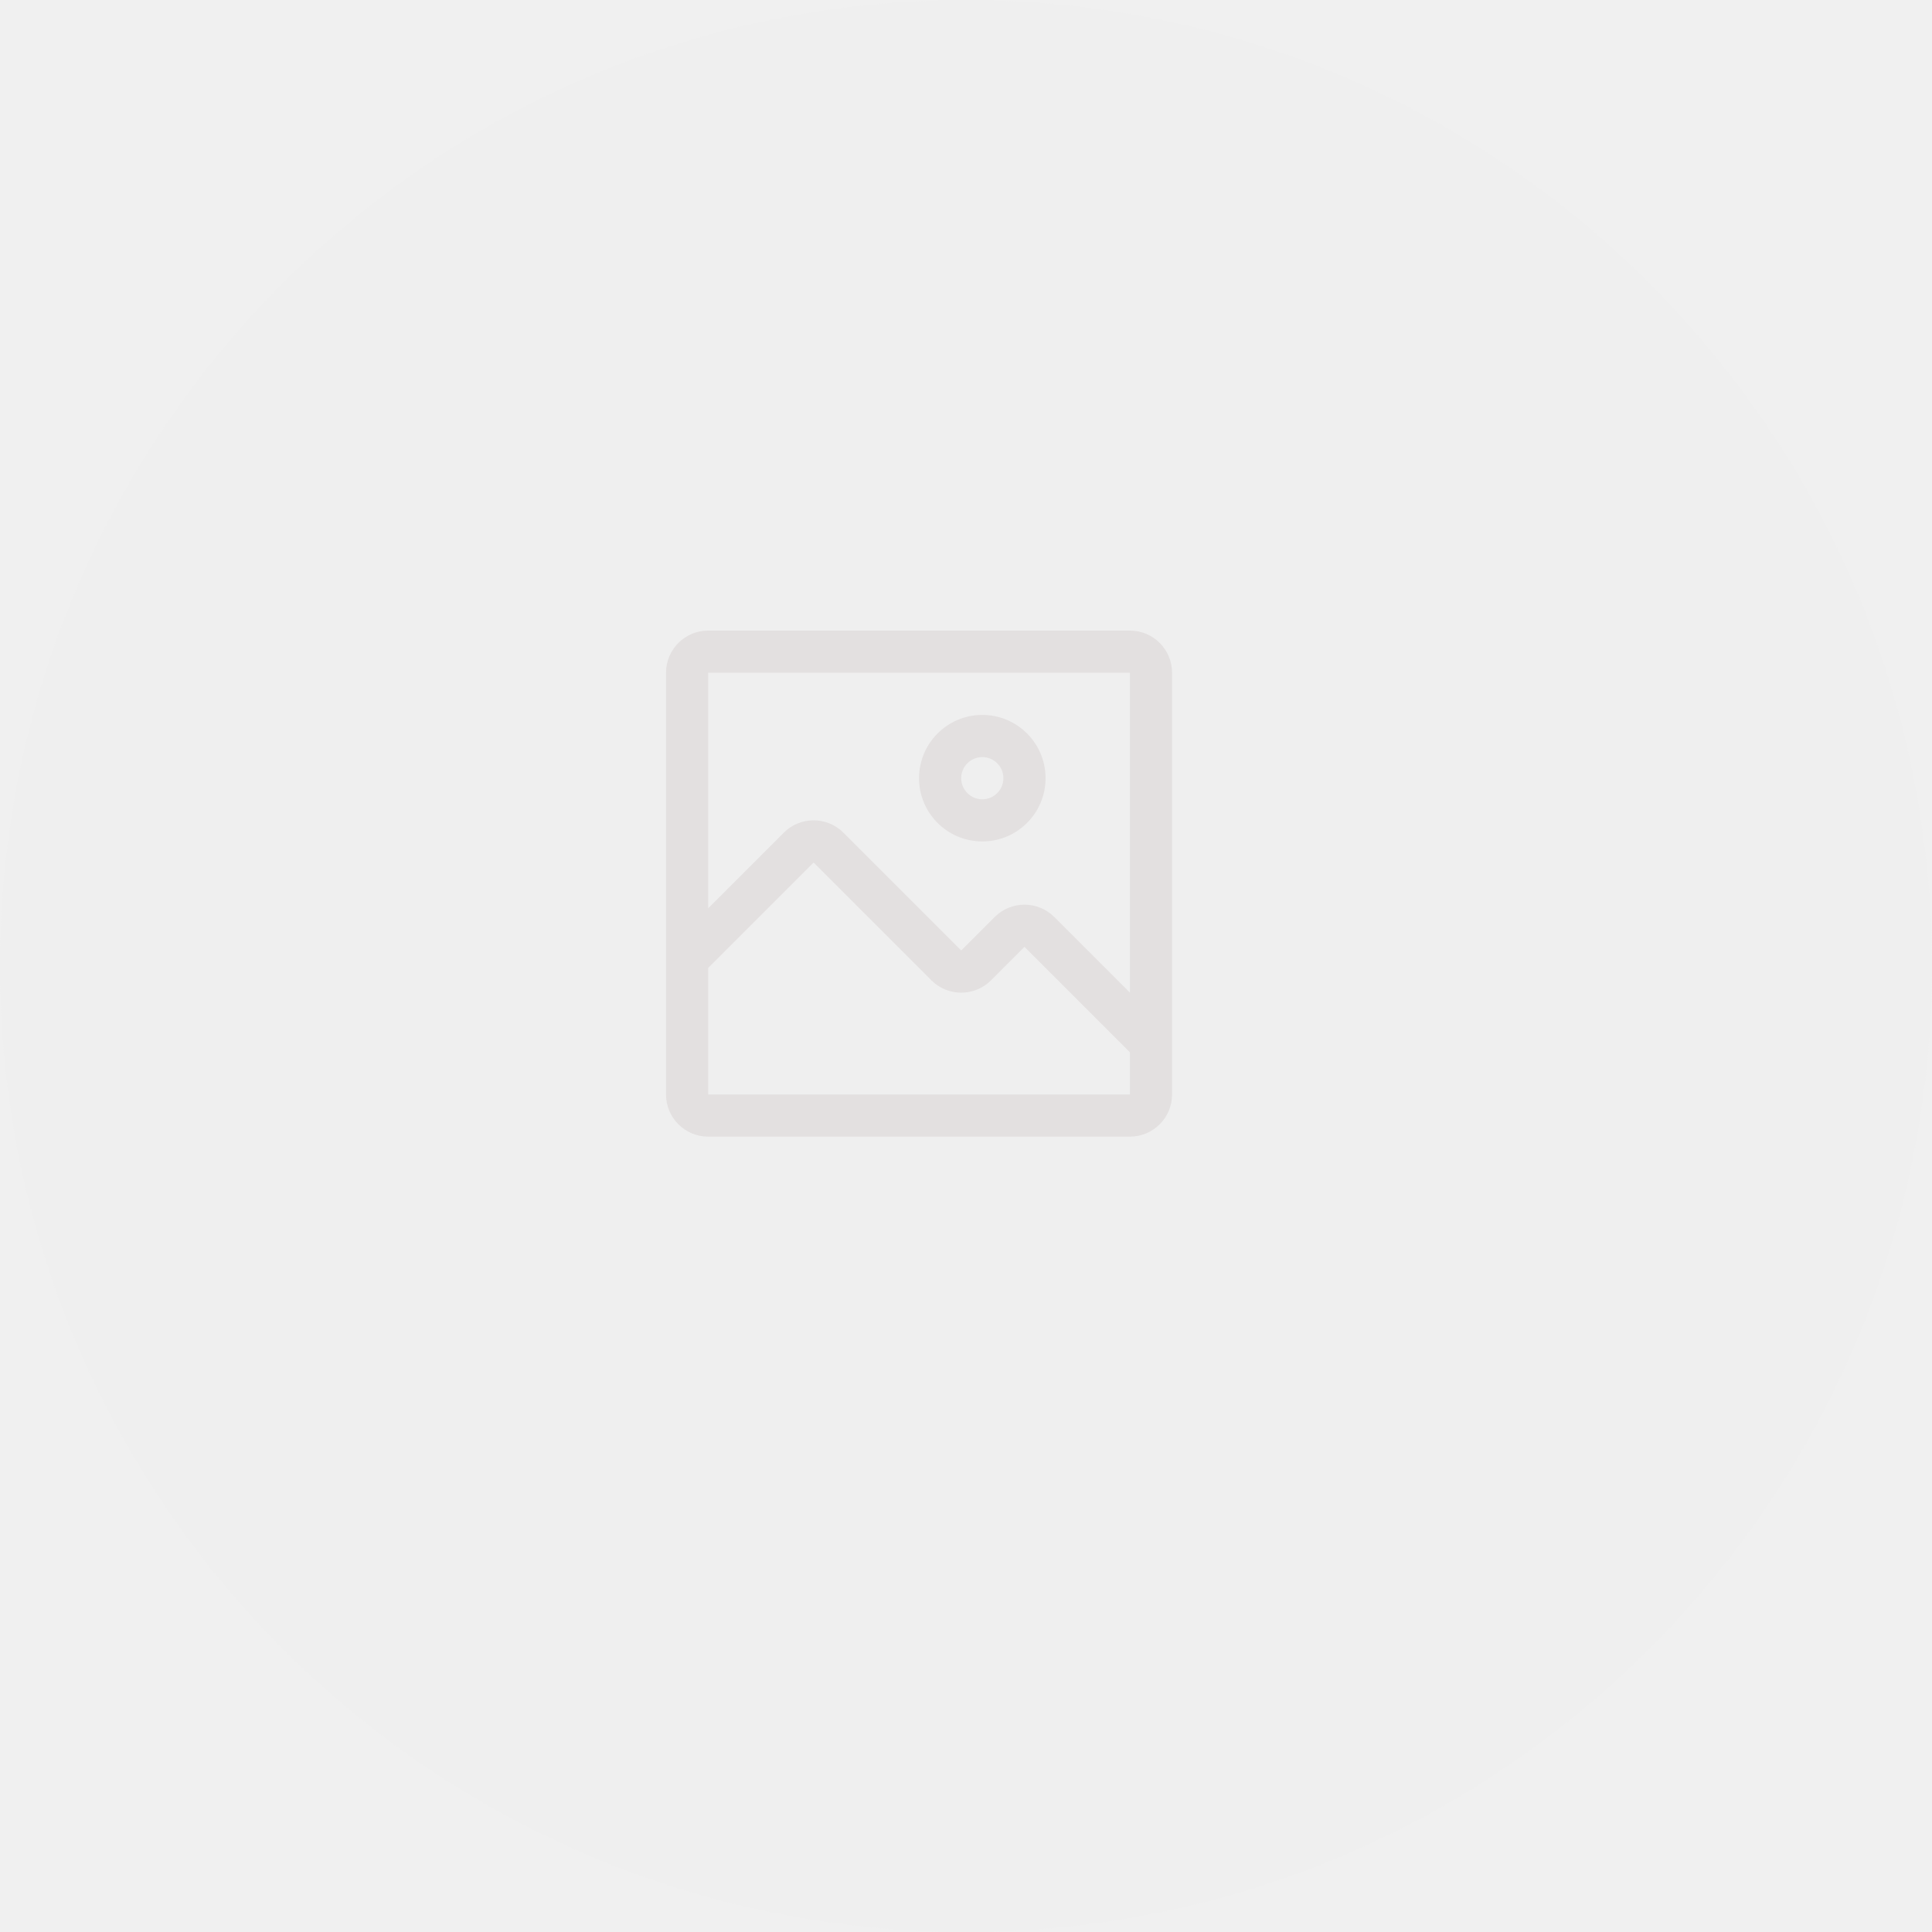
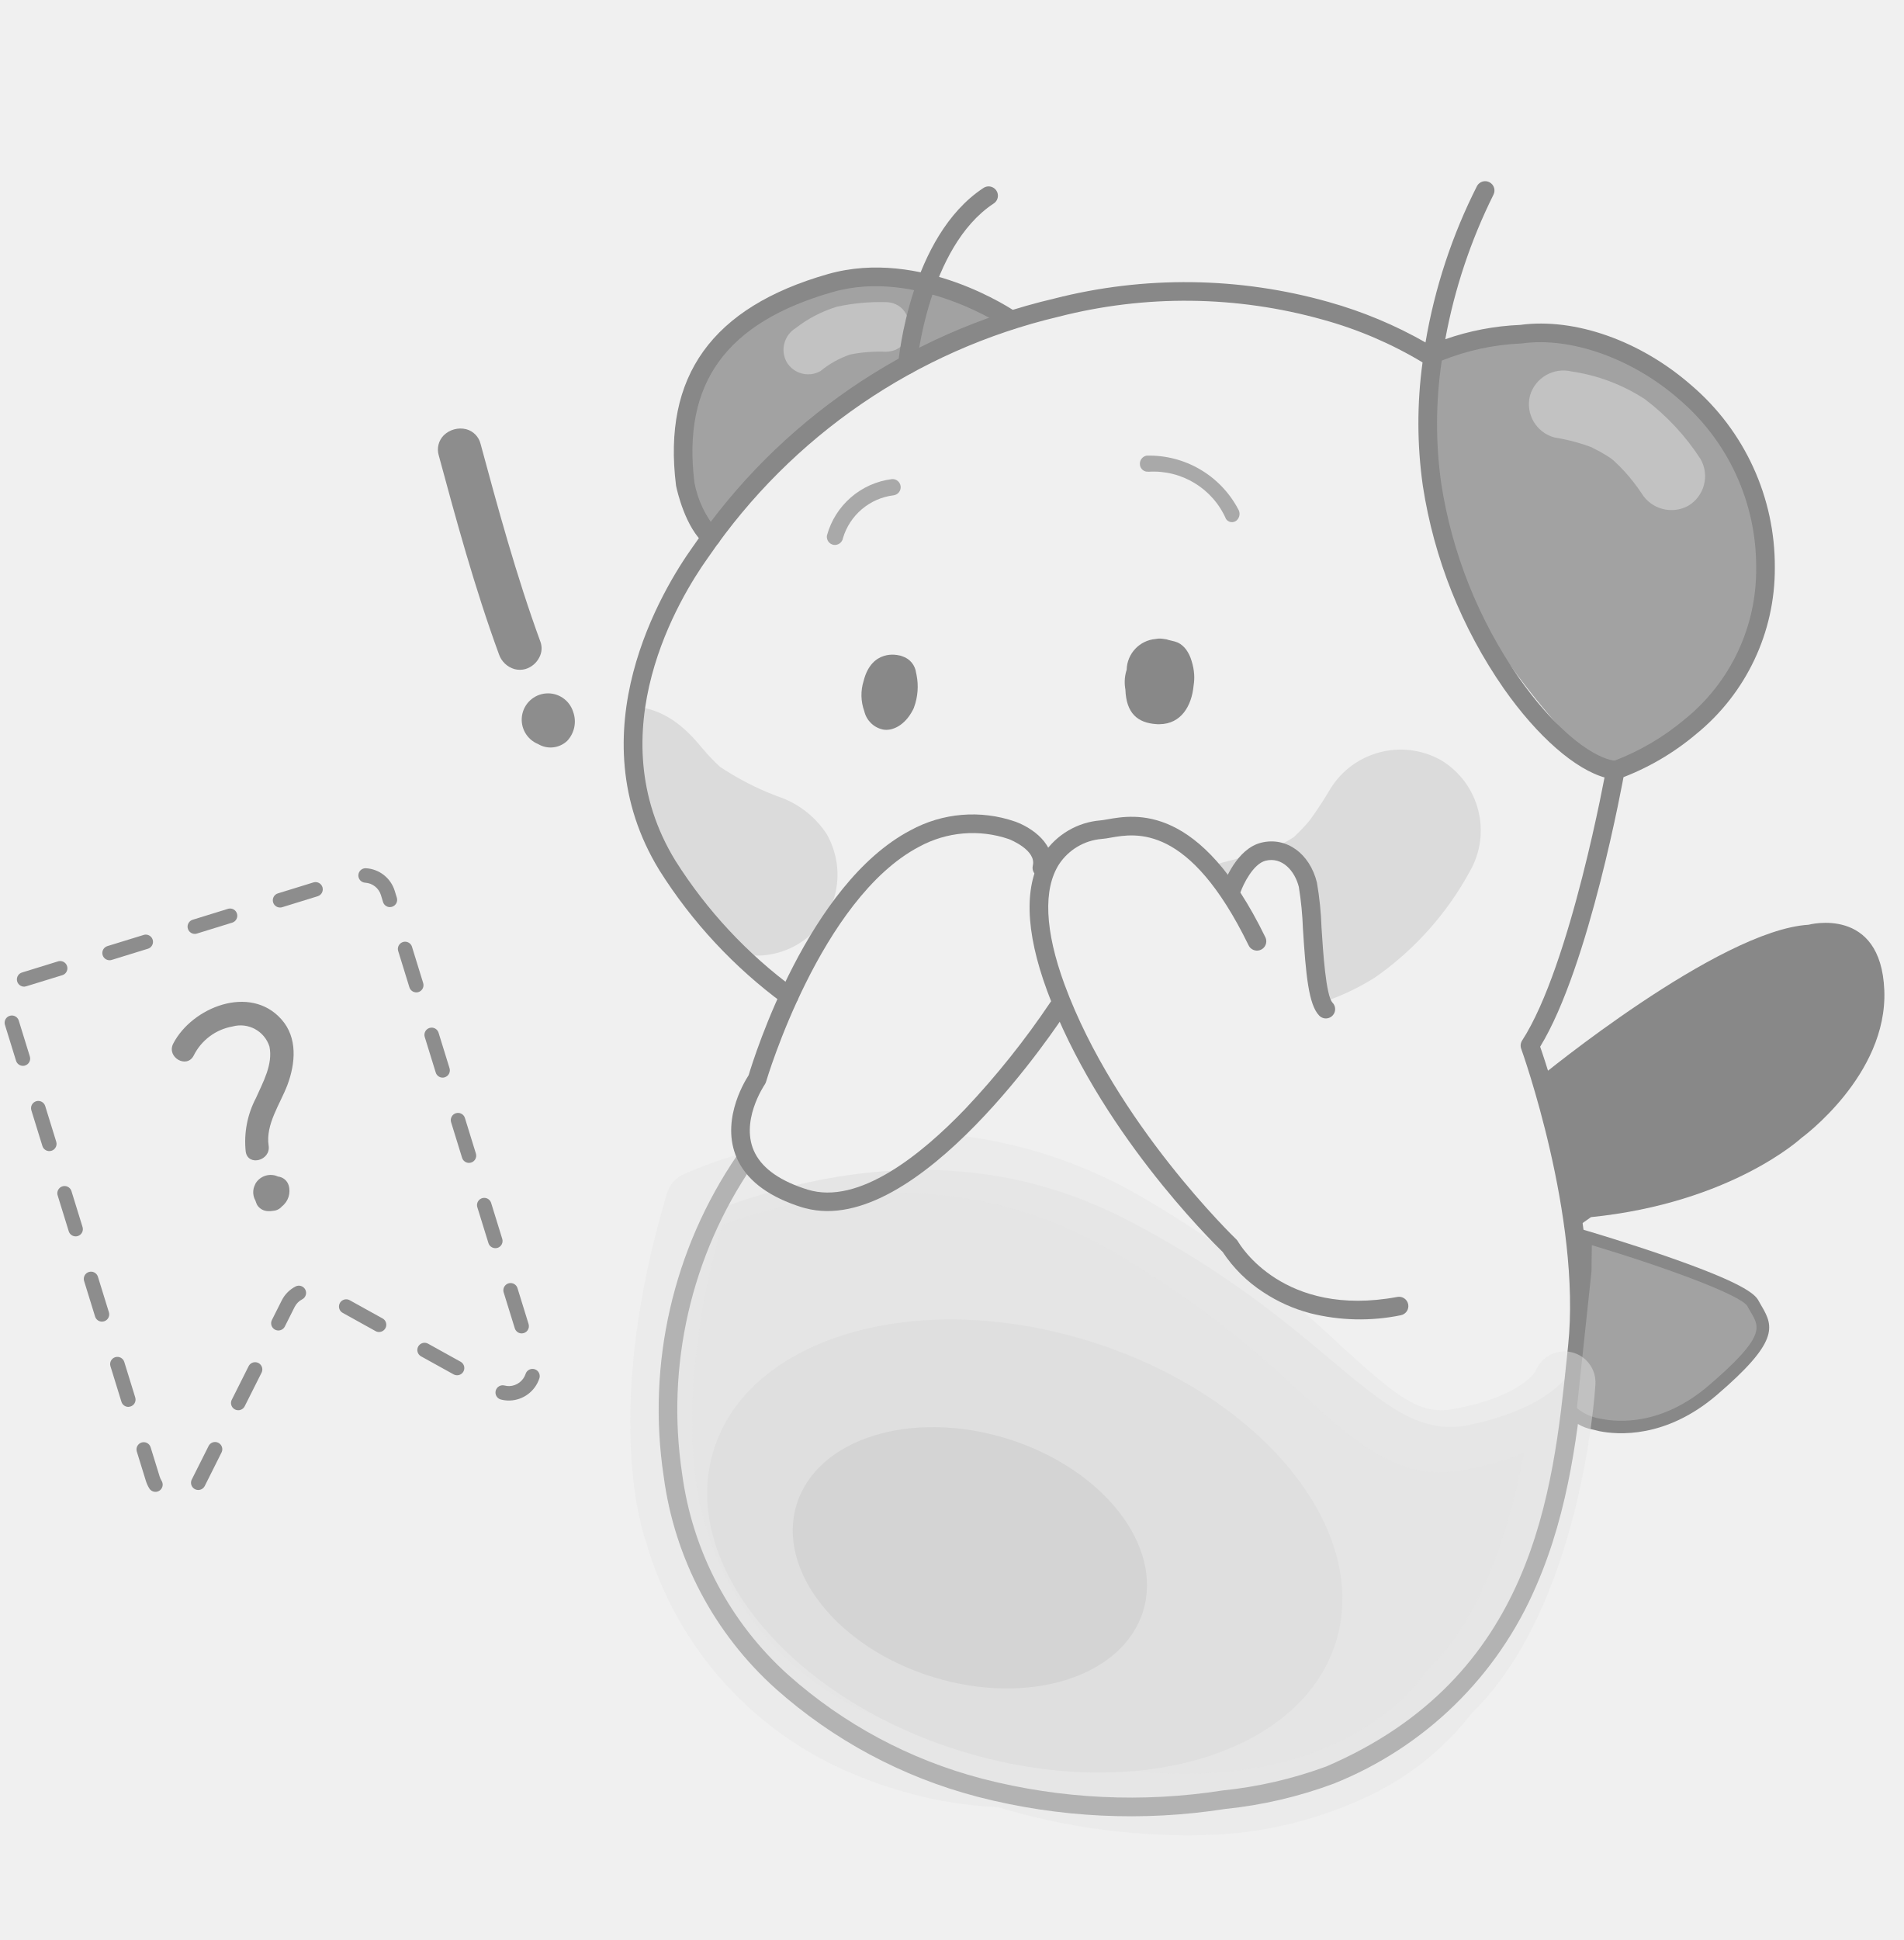
- <svg xmlns="http://www.w3.org/2000/svg" width="144" height="144" viewBox="0 0 144 144">
-   <g id="그룹_2198" data-name="그룹 2198" transform="translate(-135 -665)">
-     <circle id="타원_824" data-name="타원 824" cx="72" cy="72" r="72" transform="translate(135 665)" fill="#efefef" />
-     <g id="image" transform="translate(180.141 707.5)">
-       <path id="패스_2595" data-name="패스 2595" d="M22.715,18.43A4.715,4.715,0,1,0,18,13.715,4.715,4.715,0,0,0,22.715,18.43Zm0-6.286a1.572,1.572,0,1,1-1.572,1.572A1.572,1.572,0,0,1,22.715,12.143Z" transform="translate(5.359 1.786)" fill="#e3e0e0" />
-       <path id="패스_2596" data-name="패스 2596" d="M39.075,4.5H7.643A3.143,3.143,0,0,0,4.5,7.643V39.075a3.143,3.143,0,0,0,3.143,3.143H39.075a3.143,3.143,0,0,0,3.143-3.143V7.643A3.143,3.143,0,0,0,39.075,4.5Zm0,34.575H7.643v-9.43L15.5,21.788l8.786,8.786a3.143,3.143,0,0,0,4.431,0l2.5-2.5,7.858,7.858Zm0-7.591-5.642-5.642a3.143,3.143,0,0,0-4.431,0l-2.5,2.5-8.786-8.786a3.143,3.143,0,0,0-4.431,0L7.643,25.2V7.643H39.075Z" transform="translate(0 0)" fill="#e3e0e0" />
+ <svg xmlns="http://www.w3.org/2000/svg" width="141.561" height="144.261" viewBox="0 0 141.561 144.261">
+   <g id="그룹_2476" data-name="그룹 2476" transform="matrix(0.966, 0.259, -0.259, 0.966, -78.947, -105.109)" style="mix-blend-mode: multiply;isolation: isolate">
+     <path id="패스_3090" data-name="패스 3090" d="M395.461,166.668l.745,12.59-1.146,15.86,7.69,13.281s3.955,14.284,2.926,20.621-.425,6.17-.425,6.17l-3.264,7.868-4.784,6.035-7.332,5.007-9.88,3.979-14.44.358-8.9-2.057-10.64-6.617s-6.356-9.409-6.576-13.355.719-17.338.719-17.338l-.005-2.164,1-12.5-.99.783s-10.561-5.557-12.393-9.35-4.209-6.7-2.931-14.881,7.645-20.452,14.61-24.711,18.921-12.772,35.5-9.052,16.576,11.1,16.621,10.918S395.461,166.668,395.461,166.668Z" transform="translate(-161.571 -68.42)" fill="#fff" />
+     <path id="패스_3091" data-name="패스 3091" d="M487.991,602.577q-.011-.222-.023-.444a1.945,1.945,0,0,1-.053-.245c-.2-1.4-.273-2.834-.573-4.215-.26-1.2-.5-2.421-.725-3.634-.368,1.091-1.653,3.383-6.143,5.7-6.2,3.2-11.324-4.338-28.8-8.127a33.176,33.176,0,0,0-8.3-.726c-7.83.366-14.9,3.411-21.189,7.935,0,.007,0,.015,0,.022.012.954-.139,1.91-.188,2.862-.058,1.124-.153,2.245-.179,3.371a48.819,48.819,0,0,0,.463,5.841,32.487,32.487,0,0,0,4.628,12.4,25.709,25.709,0,0,0,7.384,7.3,23.683,23.683,0,0,0,3.189,1.712l.1.049c11.8,5.5,24.989,1.764,33.307-1.864l.411-.127c1-.552,2.183-.836,3.283-1.41q.208-.115.42-.224a32.461,32.461,0,0,0,4.25-2.647c.595-.5,1.167-1.019,1.71-1.572a21.712,21.712,0,0,0,1.528-1.731q.609-.77,1.142-1.6c.288-.448.557-.908.8-1.38.185-.353.384-.594.539-.961.1-.229.272-.531.377-.757.18-.391.379-.815.538-1.216s.318-.805.463-1.214c.3-.838.545-1.68.766-2.542a30.111,30.111,0,0,0,.828-5.344A44.088,44.088,0,0,0,487.991,602.577Z" transform="translate(-243.942 -444.675)" fill="#ebebeb" opacity="0.59" />
+     <path id="패스_3092" data-name="패스 3092" d="M330.242,182.35s-11.3,8.581-14.4,15.487-3.741,5.145-3.741,5.145-7.486-9.423.325-16.4S327.857,179.556,330.242,182.35Z" transform="translate(-148.361 -97.48)" fill="#acacac" />
+     <path id="패스_3093" data-name="패스 3093" d="M673.981,128.942s10.5,8.343,8.144,17.2-8.728,10.593-8.728,10.593-17.416-9.509-18.568-21.218l-.595-5.439S663.769,122.268,673.981,128.942Z" transform="translate(-440.647 -51.462)" fill="#acacac" />
+     <path id="패스_3094" data-name="패스 3094" d="M613.952,411.317a7.85,7.85,0,0,0,.966.7c.1-.512.214-1.021.317-1.533a2.877,2.877,0,0,1,.571-1.258c-.661.4-1.335.779-2.012,1.154a5.144,5.144,0,0,0-.678.452A3.7,3.7,0,0,1,613.952,411.317Z" transform="translate(-405.849 -290.951)" fill="#e9e9e9" />
+     <path id="패스_3095" data-name="패스 3095" d="M649.757,340.908a6.139,6.139,0,0,0-7.413,4.209q-.373,1.349-.874,2.65a13.265,13.265,0,0,1-.823,1.509,13.022,13.022,0,0,1-1.073,1.037l-.114.078.02,0a.6.6,0,0,1,.683.388,3.217,3.217,0,0,1,1.886.777c.946.814,1.116,1.908,1.538,2.957a6.383,6.383,0,0,1,.341.7,12.762,12.762,0,0,1,.889,2.455A11.235,11.235,0,0,0,646.3,360.3a17.562,17.562,0,0,0,2.918-2.55,23.067,23.067,0,0,0,4.745-9.43A6.1,6.1,0,0,0,649.757,340.908Z" transform="translate(-428.144 -232.995)" fill="#e9e9e9" />
+     <path id="패스_3096" data-name="패스 3096" d="M344.23,426.988a6.09,6.09,0,0,0-1.765-4.261,6.965,6.965,0,0,0-4.261-1.765q-.429-.049-.858-.1a21.568,21.568,0,0,1-3.828-.905,11.182,11.182,0,0,1-1.6-.99l.735.568c-1.716-1.314-3.5-2.5-5.821-2.35.069.361.113.73.159,1.093.009.067.062.49.066.543q.11.74.271,1.472.208.95.5,1.88.146.466.313.925.084.23.173.457c.049.12.079.193.089.221l.032.073q.1.223.205.443.21.44.443.869a17.553,17.553,0,0,0,1.019,1.655q.137.2.278.388l.051.064c.155.186.309.371.471.551a11.815,11.815,0,0,0,1.323,1.3c-.043-.049.534.351.6.393.294.182.6.352.893.527a15.589,15.589,0,0,1,1.818,1.239,8.25,8.25,0,0,0,1.407,1.052,11.869,11.869,0,0,1,1.171.674l.085.01a6.014,6.014,0,0,0,4.261-1.765A6.124,6.124,0,0,0,344.23,426.988Z" transform="translate(-163.563 -297.679)" fill="#e9e9e9" />
+     <path id="패스_3097" data-name="패스 3097" d="M335.289,138.109a.688.688,0,0,1-.259-.051,36.319,36.319,0,0,1-11.474-7.182c-8.749-8.292-5.154-20.356-3.844-23.856l.046-.124a44.836,44.836,0,0,1,21.118-24.672A39.3,39.3,0,0,1,360.7,77.17a31.971,31.971,0,0,1,7.714,1.038,40.844,40.844,0,0,1,.692-12.241.692.692,0,0,1,1.345.324,40.612,40.612,0,0,0-.678,11.307,19.247,19.247,0,0,1,5.1-2.47c3.786-1.582,8.939-1.186,13.461,1.038a17.7,17.7,0,0,1,9.508,11.49,15.843,15.843,0,0,1-2.445,13.464,19.031,19.031,0,0,1-4.723,4.733.692.692,0,0,1-.265.1,4.224,4.224,0,0,1-.671.051c-2.323,0-5.7-1.648-9.042-4.452a36,36,0,0,1-9.709-12.986,33.139,33.139,0,0,1-2.4-8.867,29.586,29.586,0,0,0-7.968-1.148,37.912,37.912,0,0,0-19.065,4.883,43.741,43.741,0,0,0-20.493,23.947l-.046.124c-1.235,3.3-4.632,14.661,3.5,22.367a34.949,34.949,0,0,0,11.04,6.9.692.692,0,0,1-.259,1.333ZM369.932,79.2a31.692,31.692,0,0,0,2.32,8.818,34.591,34.591,0,0,0,9.329,12.477c3.247,2.724,6.539,4.32,8.459,4.115a18.3,18.3,0,0,0,4.248-4.323A14.284,14.284,0,0,0,396.5,88.007a16.338,16.338,0,0,0-8.78-10.6c-4.124-2.028-8.971-2.417-12.35-.989a.679.679,0,0,1-.081.028A17.863,17.863,0,0,0,369.932,79.2Z" transform="translate(-155.969)" fill="#909090" />
+     <path id="패스_3098" data-name="패스 3098" d="M310.584,202.638a.688.688,0,0,1-.289-.064c-1.743-.8-3.065-3.345-3.21-3.633-.009-.017-.016-.034-.023-.051-3.077-7.57-.842-13.487,6.831-18.09,6.2-3.716,14.019-.995,14.349-.877a.692.692,0,0,1-.464,1.3h0c-.075-.026-7.545-2.615-13.174.76-7.078,4.245-9.072,9.443-6.272,16.356a7.6,7.6,0,0,0,2.543,2.976.692.692,0,0,1-.29,1.32Z" transform="translate(-145.699 -95.985)" fill="#909090" />
+     <path id="패스_3099" data-name="패스 3099" d="M446.225,406.842h-.16a36.364,36.364,0,0,1-16.457-3.861A25.76,25.76,0,0,1,417.462,389.9a33.491,33.491,0,0,1-.907-24.512.692.692,0,0,1,1.307.453,32.111,32.111,0,0,0,.867,23.5,24.426,24.426,0,0,0,11.513,12.406,34.978,34.978,0,0,0,15.829,3.707h.154a44.1,44.1,0,0,0,17.412-3.78,31.553,31.553,0,0,0,7-3.726c13.18-10.4,11-24.008,9.412-33.941l-.144-.9c-1.51-9.523-9.017-20.346-9.093-20.454a.692.692,0,0,1-.091-.609c2.042-6.32.817-21.008.8-21.156a.692.692,0,1,1,1.378-.118c.051.6,1.221,14.647-.765,21.371,1.232,1.814,7.692,11.664,9.133,20.75l.143.9c.783,4.893,1.758,10.982.817,17.182A27.431,27.431,0,0,1,471.5,399.038a32.573,32.573,0,0,1-7.313,3.911A45.472,45.472,0,0,1,446.225,406.842Z" transform="translate(-237.893 -215.562)" fill="#909090" />
+     <path id="패스_3100" data-name="패스 3100" d="M792.453,385.233s10-13.981,16.342-16.1c0,0,4.828-2.793,6.706,3.252s-3.114,12.2-3.114,12.2-3.764,6-13.589,9.736l-.824.989Z" transform="translate(-557.625 -256.481)" fill="#909090" />
+     <g id="그룹_2474" data-name="그룹 2474" transform="translate(240.583 138.88)">
+       <path id="패스_3101" data-name="패스 3101" d="M833.782,546.427s12.121.294,13.289,1.556,2.53,1.542-1.207,7-9.067,5.038-9.851,4.15l-1.61-10.274Z" transform="translate(-833.185 -545.951)" fill="#acacac" />
+       <path id="패스_3102" data-name="패스 3102" d="M834.751,557.51a3.356,3.356,0,0,1-2.372-.688l-.089-.1-1.628-10.386-.766-3,.608.015c.03,0,3.078.076,6.229.306,5.792.422,6.99.969,7.388,1.4.113.122.232.238.346.35,1.276,1.246,1.885,2.262-1.512,7.226-2.831,4.137-6.373,4.783-7.764,4.869C835.042,557.505,834.895,557.51,834.751,557.51Zm-1.6-1.232a3.677,3.677,0,0,0,1.981.3c1.256-.077,4.458-.668,7.06-4.47,3.132-4.576,2.534-5.161,1.628-6.045-.123-.12-.25-.245-.379-.384-.626-.676-6.661-1.227-12.354-1.392l.479,1.886Z" transform="translate(-829.896 -543.332)" fill="#909090" />
    </g>
+     <path id="패스_3103" data-name="패스 3103" d="M678.659,485.41" transform="translate(-461.318 -355.431)" fill="none" stroke="#7a7a7a" stroke-linecap="round" stroke-linejoin="round" stroke-width="9" />
+     <path id="패스_3104" data-name="패스 3104" d="M630,412.132a.689.689,0,0,1-.354-.1c-.978-.584-1.759-2.724-2.838-5.922a24.868,24.868,0,0,0-1.1-2.926c-.6-1.077-1.777-1.85-2.884-1.246-.846.462-1.159,2.156-1.2,2.713a.692.692,0,0,1-1.379-.1c.022-.3.262-2.919,1.919-3.824,1.677-.916,3.677-.162,4.757,1.791a24.222,24.222,0,0,1,1.2,3.153c.568,1.681,1.624,4.811,2.237,5.178a.692.692,0,0,1-.355,1.285Z" transform="translate(-411.877 -283.434)" fill="#909090" />
+     <path id="패스_3105" data-name="패스 3105" d="M529.206,235.8a5.884,5.884,0,0,1,6.488,1.9.534.534,0,0,0,.786-.1.654.654,0,0,0-.107-.847,7.482,7.482,0,0,0-7.608-2.076.615.615,0,0,0-.3.785.569.569,0,0,0,.736.332Z" transform="translate(-334.176 -142.967)" fill="#b4b4b4" />
+     <path id="패스_3106" data-name="패스 3106" d="M392.414,284.18a4.507,4.507,0,0,1,2.82-4.059.606.606,0,0,0-.421-1.135,5.752,5.752,0,0,0-3.6,5.308.61.61,0,0,0,.66.545.619.619,0,0,0,.545-.66Z" transform="translate(-218.044 -180.693)" fill="#b4b4b4" />
+     <path id="패스_3107" data-name="패스 3107" d="M553.095,322.518h0a3.682,3.682,0,0,0-.165-.77,4.136,4.136,0,0,0-.448-.932,2.707,2.707,0,0,0-.623-.724,1.842,1.842,0,0,0-.319-.2,1.508,1.508,0,0,0-.4-.135,2.6,2.6,0,0,0-.5-.013l-.312.007-.013-.013a2.165,2.165,0,0,0-.24.028,1.918,1.918,0,0,0-.3.048,1.4,1.4,0,0,0-.3.113,2.35,2.35,0,0,0-1.487,2.771c0,.046-.006.091-.006.137a3,3,0,0,0,.295,1.307c.514,1.68,1.507,2.158,2.888,1.886l.035-.009c.02,0,.04-.005.06-.009a1.3,1.3,0,0,0,.15-.043C552.927,325.538,553.362,324.06,553.095,322.518Z" transform="translate(-350.703 -215.224)" fill="#909090" />
+     <path id="패스_3108" data-name="패스 3108" d="M430.257,361.8l-.015-.031c-.027-.054-.046-.089-.053-.1a1.471,1.471,0,0,0-1.277-.92h0a1.3,1.3,0,0,0-.35,0s-2.021.03-1.985,2.506a.014.014,0,0,0,0,0,3.506,3.506,0,0,0,.633,2.17,1.808,1.808,0,0,0,1.681.954h0c.682-.04,1.5-.682,1.782-1.985,0-.01,0-.02.007-.029l0-.007c.01-.048.018-.1.026-.144,0-.005,0-.011,0-.016s0-.015,0-.022A4.438,4.438,0,0,0,430.257,361.8Z" transform="translate(-247.972 -249.922)" fill="#909090" />
+     <path id="패스_3109" data-name="패스 3109" d="M10.026,45.818a.538.538,0,0,1-.467-.27,2.448,2.448,0,0,1-.238-.577l-.6-2.21a.538.538,0,0,1,1.038-.282l.6,2.21a1.37,1.37,0,0,0,.133.324.538.538,0,0,1-.466.806Zm3.186-.029a.538.538,0,0,1-.463-.811l1.323-2.424a.538.538,0,1,1,.944.516L13.7,45.486l-.022.038A.537.537,0,0,1,13.213,45.789Zm3.181-5.826a.538.538,0,0,1-.472-.8l1.332-2.439a.538.538,0,1,1,.944.516l-1.332,2.439A.538.538,0,0,1,16.394,39.964ZM36.6,39.939a2.318,2.318,0,0,1-.677-.1.538.538,0,0,1,.315-1.029,1.235,1.235,0,0,0,.363.055A1.332,1.332,0,0,0,37.831,38a.538.538,0,1,1,1.01.371A2.4,2.4,0,0,1,36.6,39.939ZM8.228,39.433a.538.538,0,0,1-.519-.4l-.728-2.682a.538.538,0,0,1,1.038-.282l.728,2.681a.538.538,0,0,1-.519.679Zm24.521-1.508a.535.535,0,0,1-.276-.077l-2.383-1.43a.538.538,0,0,1,.554-.922l2.383,1.43a.538.538,0,0,1-.277,1Zm4.913-2.945a.538.538,0,0,1-.519-.4L36.413,31.9a.538.538,0,1,1,1.038-.282L38.18,34.3a.538.538,0,0,1-.519.679Zm-10.6-.469a.536.536,0,0,1-.276-.077L24.4,33a.538.538,0,1,1,.554-.922l2.383,1.43a.538.538,0,0,1-.277,1Zm-7.481-.373a.538.538,0,0,1-.472-.8l.776-1.421a2.357,2.357,0,0,1,1.074-1.011.538.538,0,0,1,.457.974,1.288,1.288,0,0,0-.587.553l-.776,1.421A.538.538,0,0,1,19.575,34.138ZM6.487,33.028a.538.538,0,0,1-.519-.4L5.24,29.949a.538.538,0,0,1,1.038-.282l.729,2.681a.538.538,0,0,1-.519.679ZM35.92,28.575a.538.538,0,0,1-.519-.4L34.673,25.5a.538.538,0,1,1,1.038-.282L36.44,27.9a.538.538,0,0,1-.378.66A.544.544,0,0,1,35.92,28.575ZM4.747,26.622a.538.538,0,0,1-.519-.4L3.5,23.544a.538.538,0,1,1,1.038-.282l.728,2.682a.538.538,0,0,1-.378.66A.545.545,0,0,1,4.747,26.622ZM34.18,22.169a.538.538,0,0,1-.519-.4l-.728-2.681a.538.538,0,0,1,1.038-.282L34.7,21.49a.538.538,0,0,1-.519.679ZM3.007,20.216a.538.538,0,0,1-.519-.4l-.729-2.681A.538.538,0,0,1,2.8,16.856l.729,2.681a.538.538,0,0,1-.519.679ZM32.44,15.763a.538.538,0,0,1-.519-.4l-.729-2.681A.538.538,0,0,1,32.23,12.4l.729,2.681a.538.538,0,0,1-.378.66A.544.544,0,0,1,32.44,15.763ZM1.266,13.811a.538.538,0,0,1-.519-.4L.019,10.732a.538.538,0,1,1,1.038-.282l.728,2.681a.538.538,0,0,1-.378.66A.544.544,0,0,1,1.266,13.811ZM30.7,9.358a.538.538,0,0,1-.519-.4l-.728-2.682A.538.538,0,1,1,30.49,6l.728,2.682a.538.538,0,0,1-.519.679ZM1.557,7.926a.538.538,0,0,1-.138-1.058l.138.52-.136-.52,2.69-.731a.538.538,0,1,1,.282,1.038L1.712,7.9l-.016,0A.541.541,0,0,1,1.557,7.926ZM7.976,6.182a.538.538,0,0,1-.141-1.057L10.517,4.4A.538.538,0,1,1,10.8,5.435l-2.681.728A.542.542,0,0,1,7.976,6.182Zm6.406-1.74a.538.538,0,0,1-.141-1.057l2.682-.729A.538.538,0,0,1,17.2,3.694l-2.681.729A.541.541,0,0,1,14.381,4.442Zm14.577-1.49a.538.538,0,0,1-.519-.4L28.3,2.027a1.306,1.306,0,0,0-1.136-.954A.538.538,0,0,1,27.259,0a2.386,2.386,0,0,1,2.076,1.743l.144.528a.539.539,0,0,1-.519.679ZM20.787,2.7a.538.538,0,0,1-.141-1.057L23.328.916a.538.538,0,0,1,.282,1.038l-2.681.728A.541.541,0,0,1,20.787,2.7Z" transform="matrix(0.956, -0.292, 0.292, 0.956, 120.407, 144.334)" fill="#969696" />
+     <g id="그룹_2475" data-name="그룹 2475" transform="matrix(0.956, -0.292, 0.292, 0.956, 135.026, 149.911)">
+       <path id="패스_3110" data-name="패스 3110" d="M8.221,1.4C5.976-1.3,1.606.289.121,2.935c-.554.987.935,1.931,1.492.939A4.005,4.005,0,0,1,4.575,1.813,2.256,2.256,0,0,1,7.268,3.4c.227,1.335-.577,2.64-1.134,3.789a6.978,6.978,0,0,0-.9,3.965c.136,1.125,1.853.726,1.719-.391C6.767,9.18,7.917,7.7,8.5,6.314,9.16,4.728,9.4,2.808,8.221,1.4Z" transform="translate(0 0)" fill="#969696" />
+       <path id="패스_3111" data-name="패스 3111" d="M1.883.138A1.217,1.217,0,0,0,1.732.072,1.315,1.315,0,0,0,.19.607.932.932,0,0,0,.118.762C.107.784.1.806.086.829A1.259,1.259,0,0,0,.141,1.861,2.146,2.146,0,0,0,.262,2.2a.982.982,0,0,0,.82.485,1.339,1.339,0,0,0,.325-.009.945.945,0,0,0,.623-.236.8.8,0,0,0,.062-.066A1.462,1.462,0,0,0,2.652.812.933.933,0,0,0,1.883.138Z" transform="translate(5.686 12.947)" fill="#969696" />
+     </g>
+     <path id="패스_3112" data-name="패스 3112" d="M469.1,581.279a2.305,2.305,0,0,0-4.547.18c-.054.2-.7,2.219-5.221,4.351-2.307,1.089-4.352.128-9.167-2.348a79.7,79.7,0,0,0-17.8-7.046,35.473,35.473,0,0,0-13.677-.764,20.707,20.707,0,0,1-2.819,3.962,11.511,11.511,0,0,1-1.134.966c-.227.175-.453.345-.691.506l-.031.021c-.169.15-.34.3-.515.437a31.249,31.249,0,0,1,17.719-.663,74.626,74.626,0,0,1,16.839,6.681c5.1,2.624,8.788,4.519,13.243,2.417a21.7,21.7,0,0,0,3.972-2.37c.389,5.017.3,12.44-2.754,17.44a2.3,2.3,0,0,0-.231.508c-.042.135-4.514,13.481-28.154,12.977a2.406,2.406,0,0,0-.653.08,26.524,26.524,0,0,1-9.559.374,21.966,21.966,0,0,1-16.109-10.617c-.032-.051-.048-.077-.082-.122-.163-.24-4.6-6.921-4.414-21.572a36.333,36.333,0,0,1,5.769-3.381c-.126.008-.252.013-.376.013-.029,0-.192-.017-.293-.03-.1.021-.551.056-.525.053-1.859.25-3.285-.946-4.344-2.314a31.8,31.8,0,0,0-4,2.745,2.305,2.305,0,0,0-.816,1.7c-.459,16.626,4.577,24.493,5.2,25.406a26.714,26.714,0,0,0,19.531,12.713,31.413,31.413,0,0,0,4.216.281,30.162,30.162,0,0,0,6.664-.711,48.6,48.6,0,0,0,16.031-2.175,30,30,0,0,0,10.012-5.468,21.2,21.2,0,0,0,6.19-8.264C472.327,597.531,469.239,581.942,469.1,581.279Z" transform="translate(-224.388 -431.519)" fill="#f4f4f4" opacity="0.46" />
+     <path id="패스_3113" data-name="패스 3113" d="M457.492,789.66h0Z" transform="translate(-274.14 -612.924)" fill="#f4f4f4" opacity="0.46" />
+     <path id="패스_3114" data-name="패스 3114" d="M827.123,616.152v0Z" transform="translate(-586.966 -466.081)" fill="#f4f4f4" opacity="0.46" />
+     <path id="패스_3115" data-name="패스 3115" d="M827.124,616.132v0Z" transform="translate(-586.967 -466.064)" fill="#f4f4f4" opacity="0.46" />
+     <ellipse id="타원_908" data-name="타원 908" cx="15.976" cy="24.219" rx="15.976" ry="24.219" transform="matrix(0.036, -0.999, 0.999, 0.036, 182.068, 187.451)" fill="#ebebeb" opacity="0.75" />
+     <ellipse id="타원_909" data-name="타원 909" cx="9.284" cy="13.483" rx="9.284" ry="13.483" transform="matrix(0.036, -0.999, 0.999, 0.036, 189.316, 183.055)" fill="#e1e1e1" />
+     <path id="패스_3116" data-name="패스 3116" d="M558.789,438a11.817,11.817,0,0,1-3.746-.6,10.406,10.406,0,0,1-3.714-2.116c-1.1-.613-11.338-6.451-17.63-15.365-2.764-3.915-3.735-7.21-2.887-9.793a5.614,5.614,0,0,1,3.425-3.479c.113-.038.283-.117.479-.208,1.894-.885,6.331-2.958,13.6,5.4a.692.692,0,1,1-1.043.908c-6.587-7.57-10.226-5.871-11.974-5.054a6.183,6.183,0,0,1-.627.267,4.222,4.222,0,0,0-2.549,2.6c-.694,2.114.241,5.076,2.7,8.564,6.326,8.962,17.137,14.935,17.246,14.995a.7.7,0,0,1,.162.122c.188.189,4.735,4.625,12.511.911a.692.692,0,0,1,.6,1.248A15.136,15.136,0,0,1,558.789,438Z" transform="translate(-335.941 -287.852)" fill="#909090" />
+     <path id="패스_3117" data-name="패스 3117" d="M426.658,455.533c-.08,0-.159,0-.239,0-2.458-.1-4.287-.783-5.435-2.042-2.127-2.334-1.169-5.744-.95-6.419.042-1.449.606-14.873,6.905-20.7a9.643,9.643,0,0,1,7.341-2.645l.021,0c1.272.111,3.44.822,3.493,2.786a.691.691,0,0,1-.673.71H437.1a.691.691,0,0,1-.691-.673c-.032-1.173-2.082-1.428-2.225-1.444a8.31,8.31,0,0,0-6.307,2.279c-6.092,5.636-6.463,19.686-6.466,19.827a.694.694,0,0,1-.041.221c-.011.031-1.119,3.206.633,5.129.889.976,2.392,1.511,4.466,1.592,3.975.155,7.5-4.707,9.76-8.812a61.348,61.348,0,0,0,4.077-9.327.692.692,0,0,1,1.316.427C441.37,437.221,435.329,455.533,426.658,455.533Z" transform="translate(-242.096 -303.205)" fill="#909090" />
+     <path id="패스_3118" data-name="패스 3118" d="M209.4,323.151c-3.008-4.273-5.723-8.946-8.118-13.07a1.5,1.5,0,0,0-1.314-.785h0a1.786,1.786,0,0,0-1.5.871,1.508,1.508,0,0,0,.029,1.541c2.4,4.134,5.123,8.819,8.147,13.115a1.734,1.734,0,0,0,1.406.773,1.553,1.553,0,0,0,.787-.216,1.7,1.7,0,0,0,.77-1.1A1.42,1.42,0,0,0,209.4,323.151Z" transform="translate(-54.751 -206.382)" fill="#969696" />
+     <path id="패스_3119" data-name="패스 3119" d="M275.168,422.842a1.957,1.957,0,1,0-1.893,2.994,1.8,1.8,0,0,0,2.027-.787A2.1,2.1,0,0,0,275.168,422.842Z" transform="translate(-116.836 -301.695)" fill="#969696" />
+     <path id="패스_3120" data-name="패스 3120" d="M704.817,148.434a14.854,14.854,0,0,1,2.31-.059c.181.011.361.024.541.045.443.051-.306-.062.13.026a10.872,10.872,0,0,1,1.179.292c.171.055.343.111.509.18-.241-.1.064.038.134.075.317.168.627.344.929.539a13.875,13.875,0,0,1,1.632,1.234,2.6,2.6,0,0,0,3.586,0,2.565,2.565,0,0,0,0-3.586,17.417,17.417,0,0,0-5.185-3.247,13.6,13.6,0,0,0-5.764-.572,2.592,2.592,0,0,0-2.536,2.536,2.564,2.564,0,0,0,2.536,2.536Z" transform="translate(-481.308 -65.882)" fill="#cecece" />
+     <path id="패스_3121" data-name="패스 3121" d="M353.706,197.008a15.419,15.419,0,0,0-3.371,1.255,9.443,9.443,0,0,0-2.558,2.337,1.893,1.893,0,0,0,0,2.608,1.86,1.86,0,0,0,2.608,0,7.042,7.042,0,0,1,1.812-1.76,11.3,11.3,0,0,1,2.489-.883c2.291-.611,1.319-4.17-.98-3.557Z" transform="translate(-180.845 -111.291)" fill="#cecece" />
+     <path id="패스_3122" data-name="패스 3122" d="M401.981,145.389a.692.692,0,0,1-.68-.572c-.067-.381-1.6-9.388,2.725-14.272a.692.692,0,1,1,1.036.917c-3.883,4.389-2.414,13.028-2.4,13.115a.692.692,0,0,1-.561.8A.7.7,0,0,1,401.981,145.389Z" transform="translate(-226.317 -54.905)" fill="#909090" />
  </g>
</svg>
